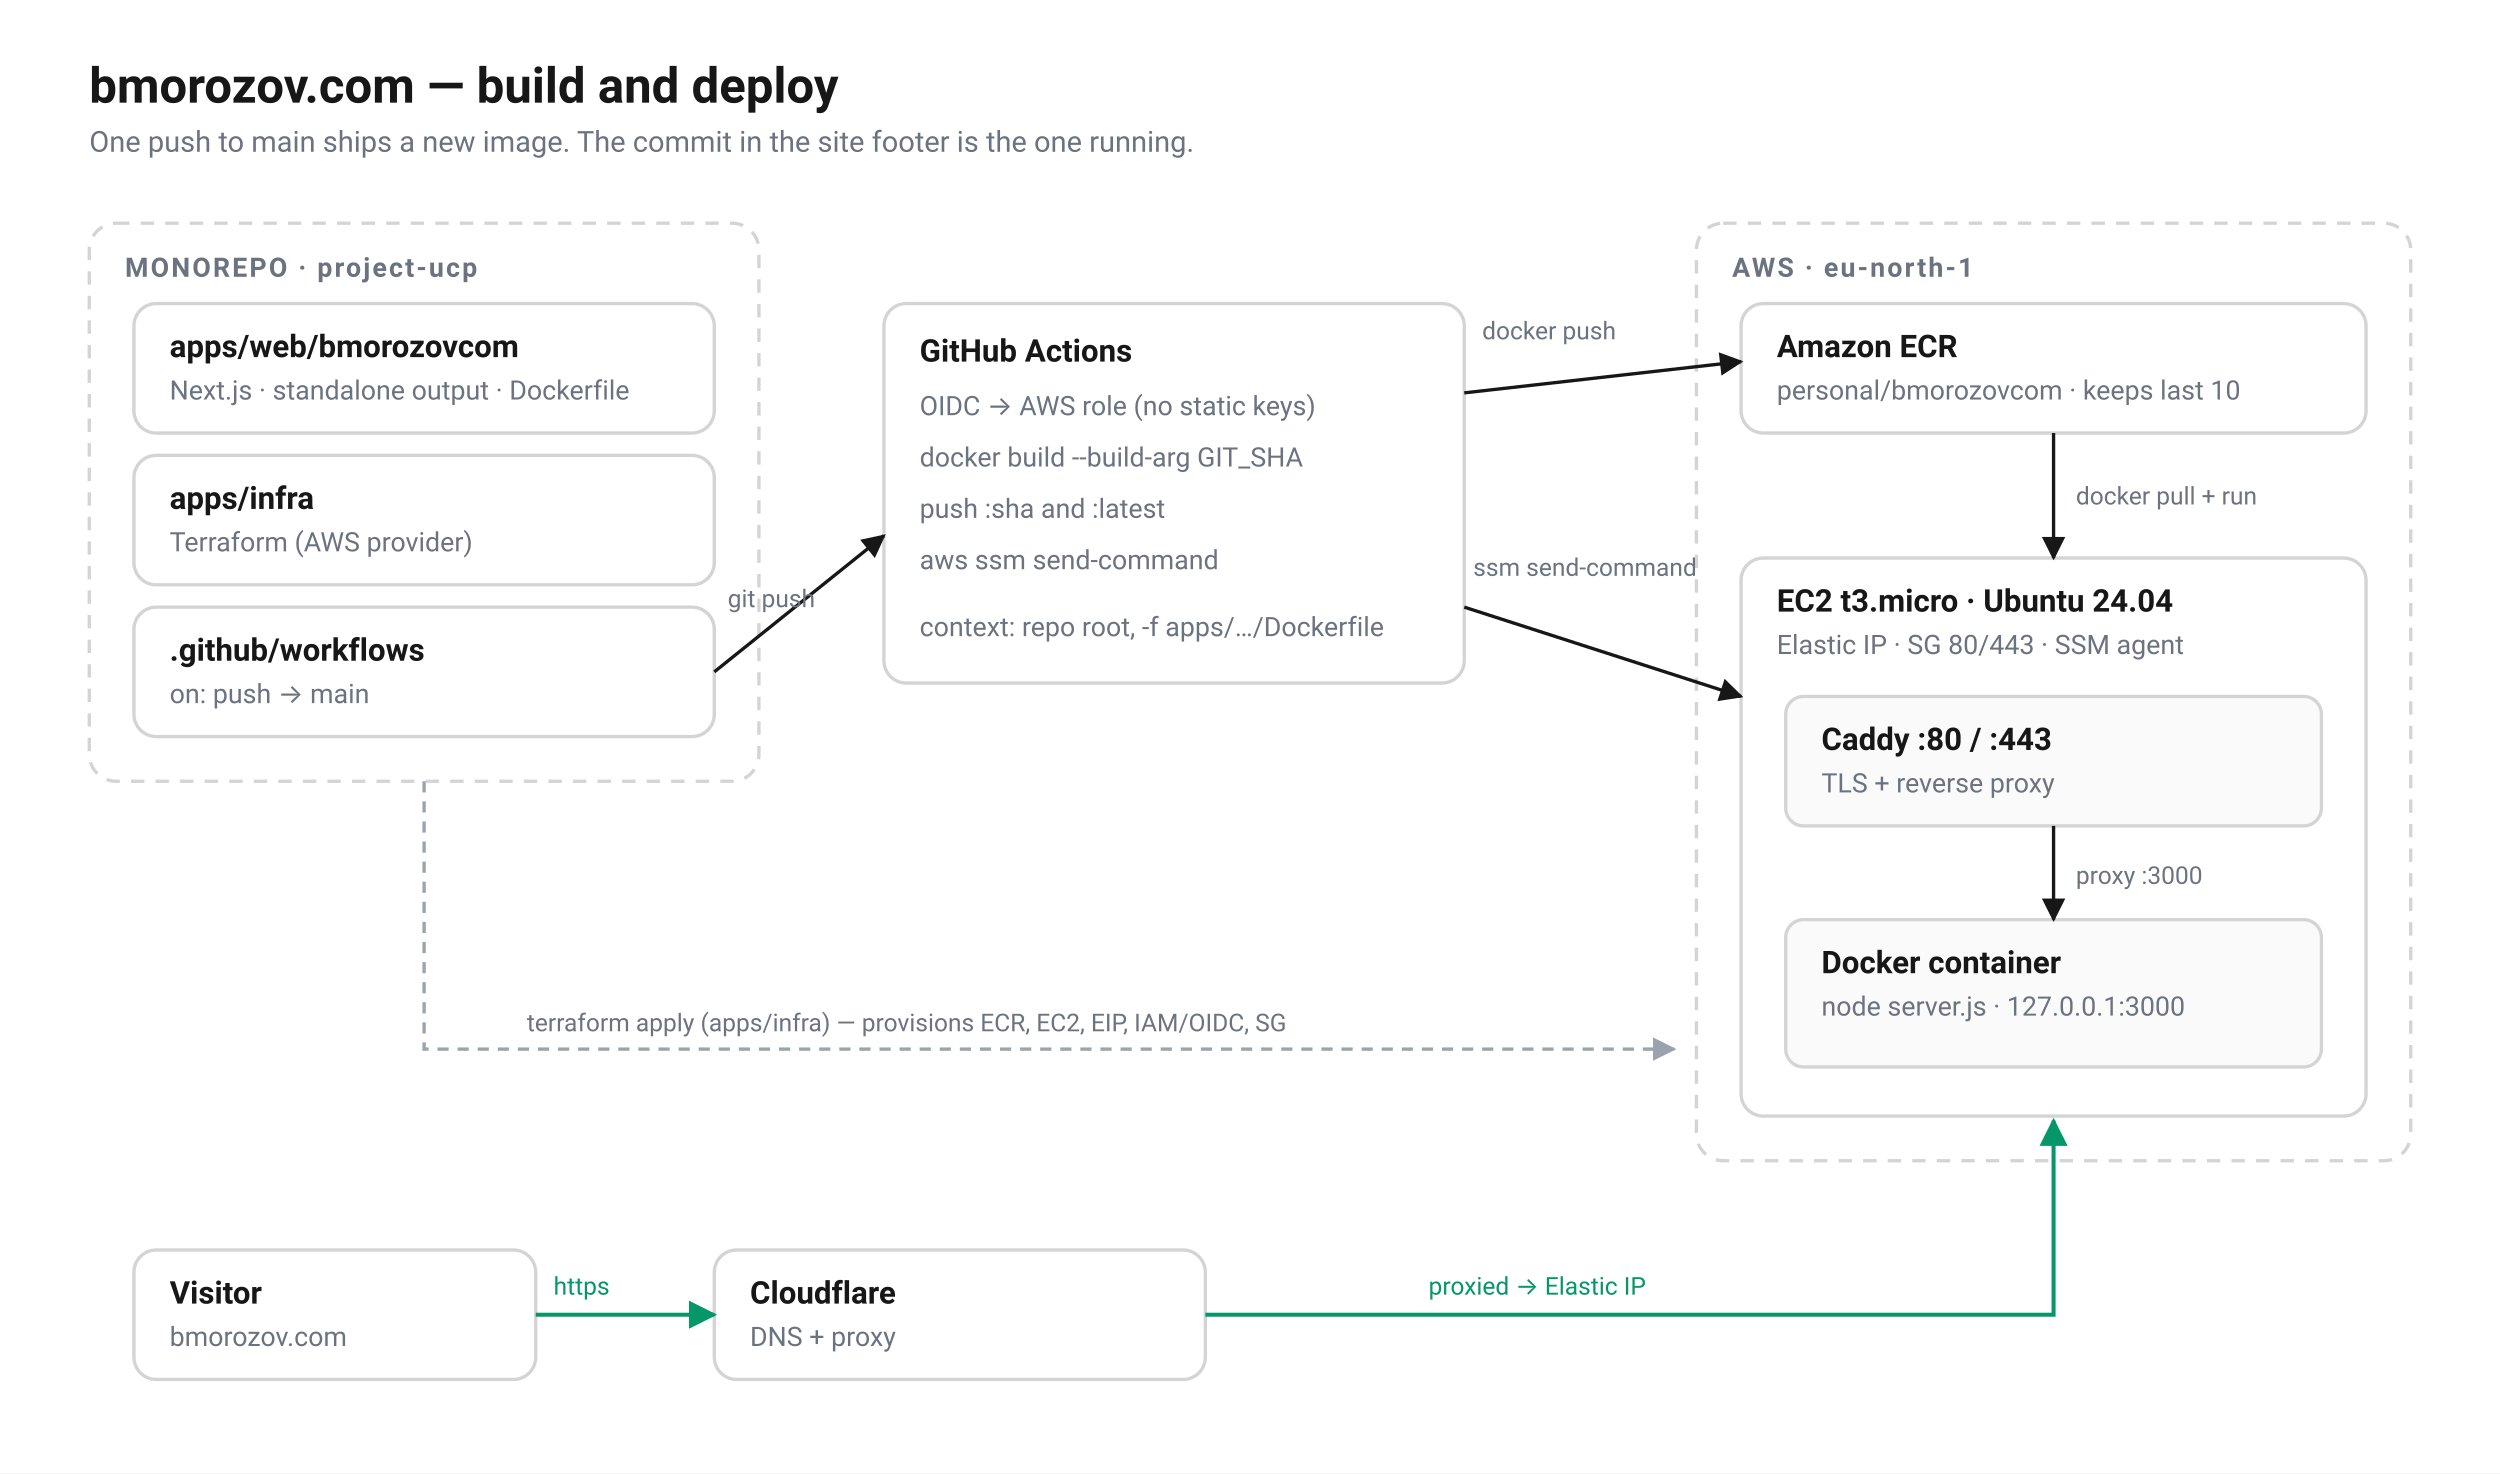
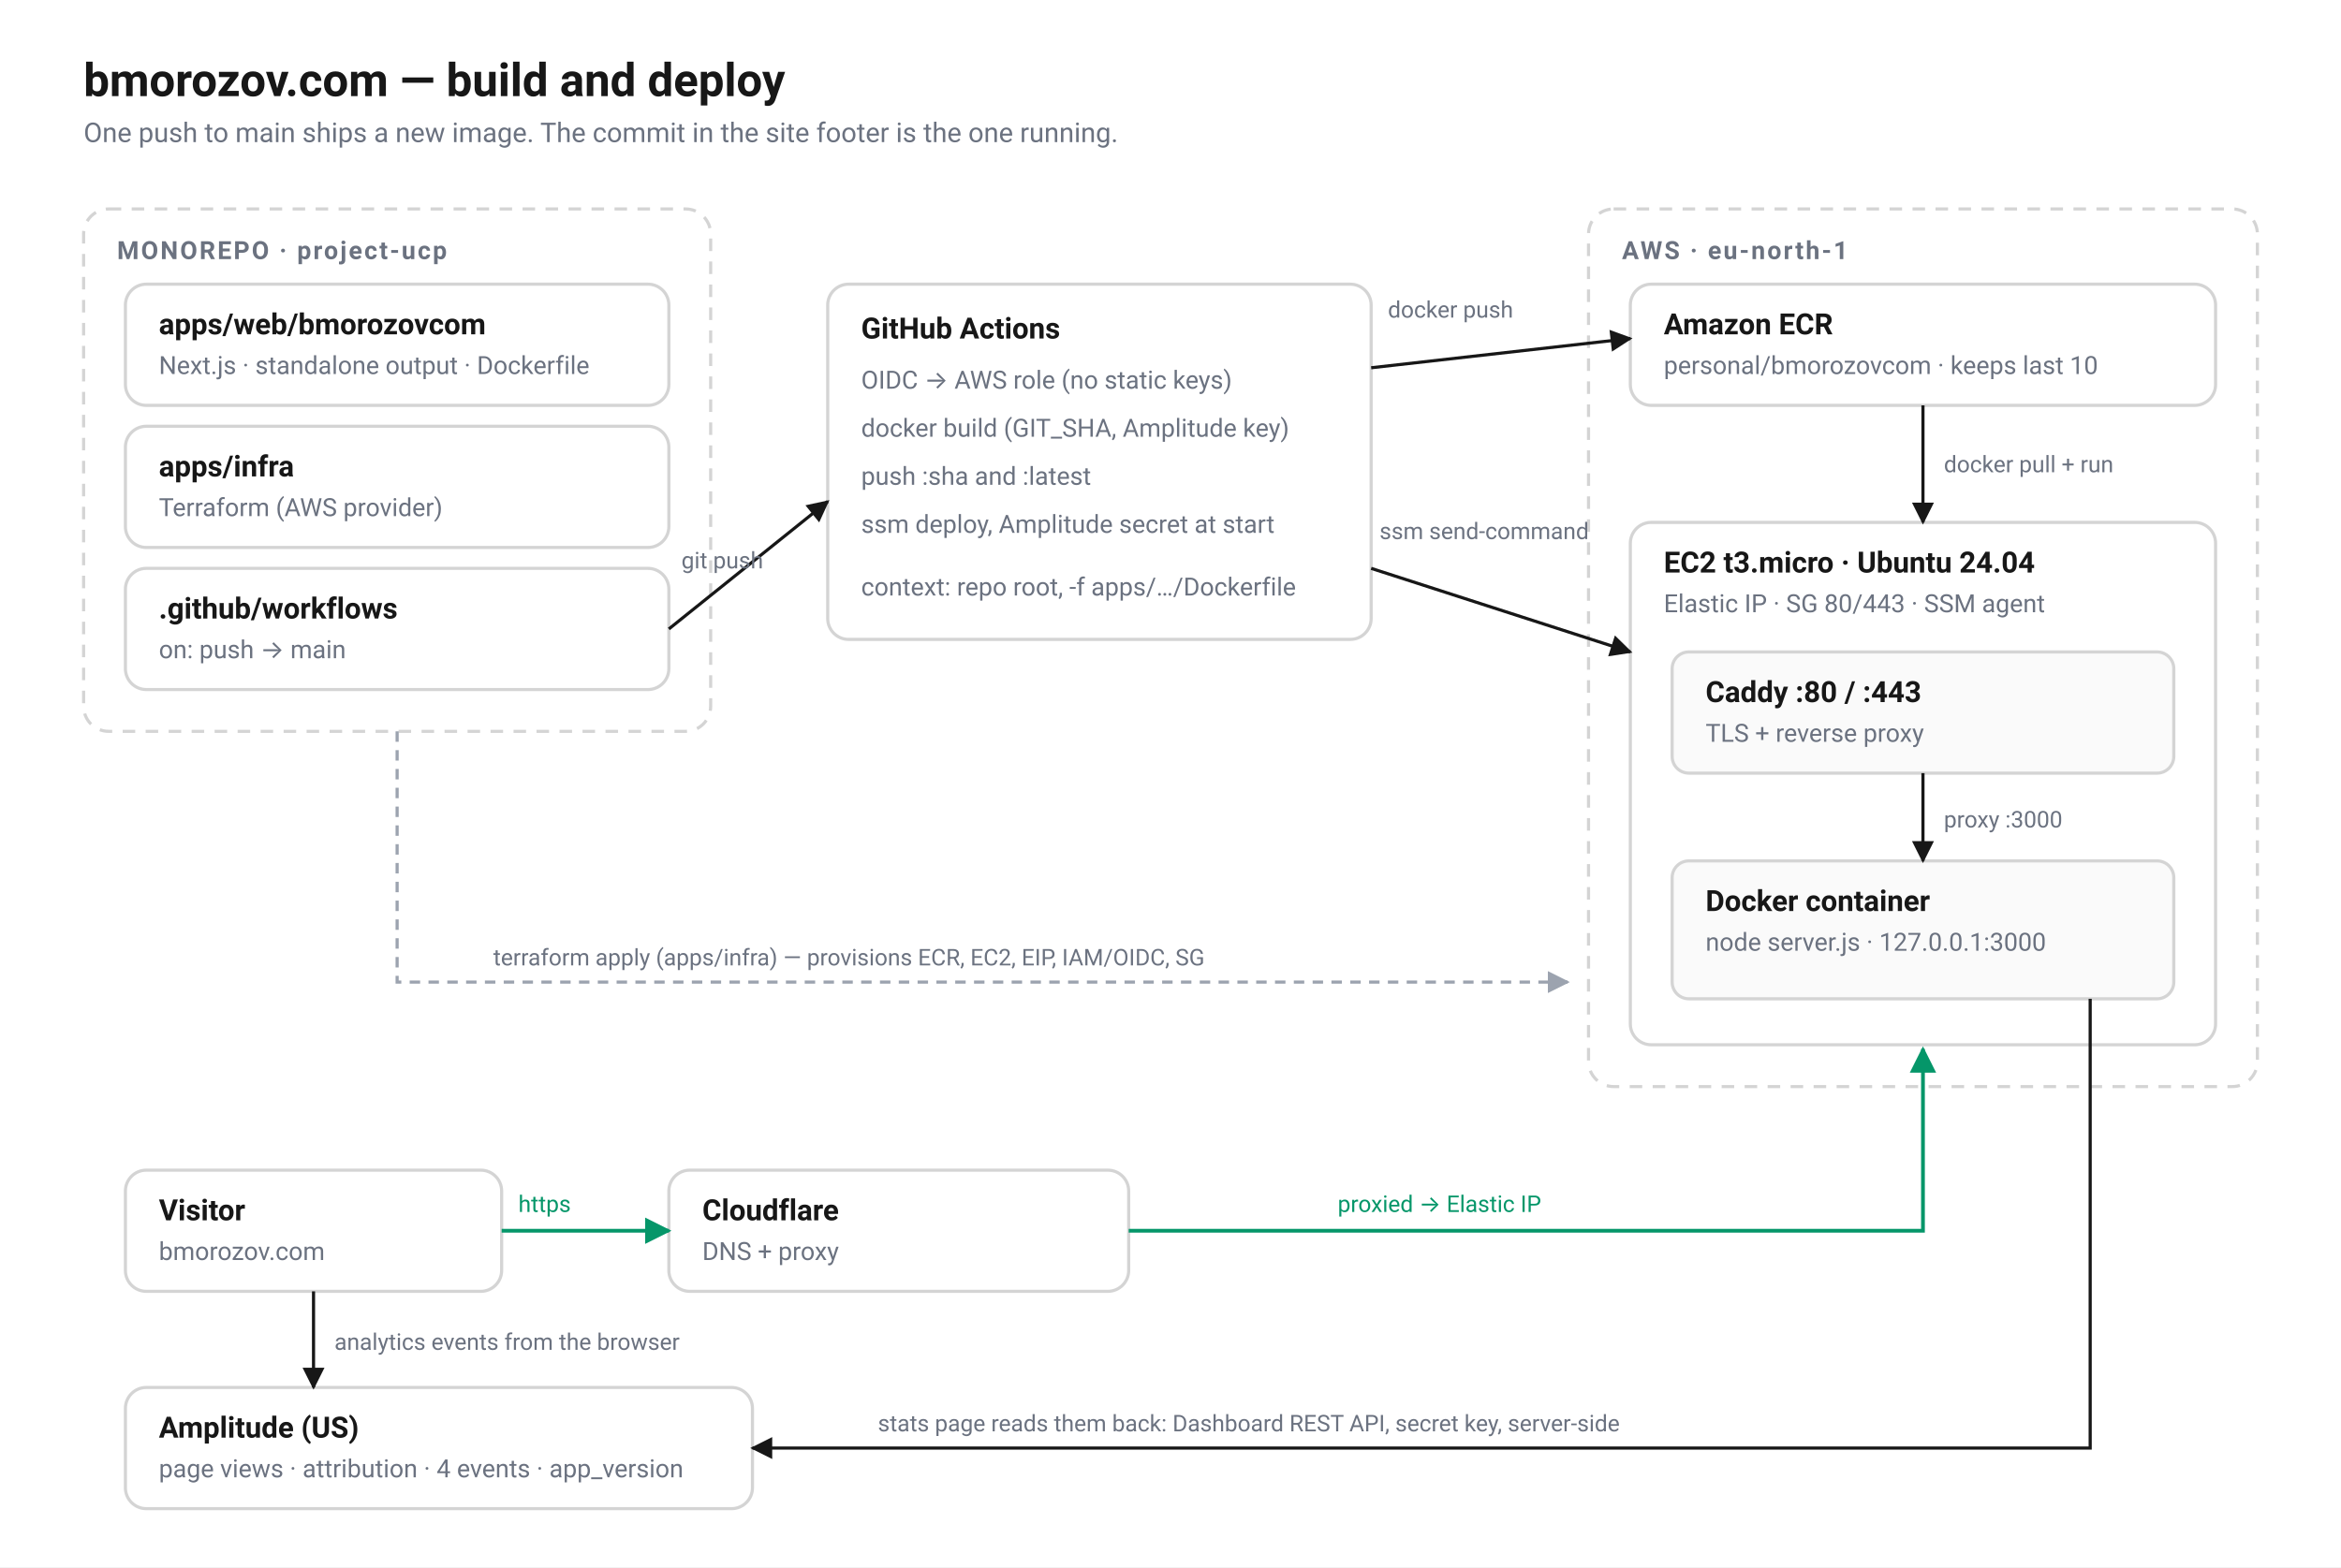
- <svg xmlns="http://www.w3.org/2000/svg" viewBox="0 0 1120 660" width="1120" height="660" role="img" aria-labelledby="title desc">
+ <svg xmlns="http://www.w3.org/2000/svg" viewBox="0 0 1120 750" width="1120" height="750" role="img" aria-labelledby="title desc">
  <style>
    text { font-family: ui-sans-serif, system-ui, -apple-system, "Segoe UI", Roboto, sans-serif; fill: #171717; }
    .h { font-size: 22px; font-weight: 650; }
    .sub { font-size: 13px; fill: #6b7280; }
    .box-title { font-size: 14px; font-weight: 620; }
    .box-sub { font-size: 12px; fill: #6b7280; }
    .group-title { font-size: 12px; font-weight: 620; fill: #6b7280; letter-spacing: 0.08em; }
    .edge-label { font-size: 11px; fill: #6b7280; }
    .box { fill: #ffffff; stroke: #d4d4d4; stroke-width: 1.5; }
    .inner { fill: #fafafa; stroke: #d4d4d4; stroke-width: 1.5; }
    .group { fill: none; stroke: #d4d4d4; stroke-width: 1.5; stroke-dasharray: 6 5; }
    .edge { stroke: #171717; stroke-width: 1.5; fill: none; }
    .edge-dim { stroke: #9ca3af; stroke-width: 1.5; fill: none; stroke-dasharray: 5 4; }
    .edge-live { stroke: #059669; stroke-width: 1.8; fill: none; }
    .live-text { fill: #059669; }
  </style>
  <defs>
    <marker id="arrow" viewBox="0 0 10 10" refX="9" refY="5" markerWidth="7" markerHeight="7" orient="auto-start-reverse">
      <path d="M 0 0 L 10 5 L 0 10 z" fill="#171717" />
    </marker>
    <marker id="arrow-dim" viewBox="0 0 10 10" refX="9" refY="5" markerWidth="7" markerHeight="7" orient="auto-start-reverse">
      <path d="M 0 0 L 10 5 L 0 10 z" fill="#9ca3af" />
    </marker>
    <marker id="arrow-live" viewBox="0 0 10 10" refX="9" refY="5" markerWidth="7" markerHeight="7" orient="auto-start-reverse">
      <path d="M 0 0 L 10 5 L 0 10 z" fill="#059669" />
    </marker>
  </defs>
-   <rect width="1120" height="660" fill="#ffffff" />
+   <rect width="1120" height="750" fill="#ffffff" />
  <text class="h" x="40" y="46">bmorozov.com — build and deploy</text>
  <text class="sub" x="40" y="68">One push to main ships a new image. The commit in the site footer is the one running.</text>
  <rect class="group" x="40" y="100" width="300" height="250" rx="12" />
  <text class="group-title" x="56" y="124">MONOREPO · project-ucp</text>
  <rect class="box" x="60" y="136" width="260" height="58" rx="10" />
  <text class="box-title" x="76" y="160">apps/web/bmorozovcom</text>
  <text class="box-sub" x="76" y="179">Next.js · standalone output · Dockerfile</text>
  <rect class="box" x="60" y="204" width="260" height="58" rx="10" />
  <text class="box-title" x="76" y="228">apps/infra</text>
  <text class="box-sub" x="76" y="247">Terraform (AWS provider)</text>
  <rect class="box" x="60" y="272" width="260" height="58" rx="10" />
  <text class="box-title" x="76" y="296">.github/workflows</text>
  <text class="box-sub" x="76" y="315">on: push → main</text>
  <rect class="box" x="396" y="136" width="260" height="170" rx="10" />
  <text class="box-title" x="412" y="162">GitHub Actions</text>
  <text class="box-sub" x="412" y="186">OIDC → AWS role (no static keys)</text>
-   <text class="box-sub" x="412" y="209">docker build --build-arg GIT_SHA</text>
+   <text class="box-sub" x="412" y="209">docker build (GIT_SHA, Amplitude key)</text>
  <text class="box-sub" x="412" y="232">push :sha and :latest</text>
-   <text class="box-sub" x="412" y="255">aws ssm send-command</text>
+   <text class="box-sub" x="412" y="255">ssm deploy, Amplitude secret at start</text>
  <text class="box-sub" x="412" y="285">context: repo root, -f apps/…/Dockerfile</text>
  <rect class="group" x="760" y="100" width="320" height="420" rx="12" />
  <text class="group-title" x="776" y="124">AWS · eu-north-1</text>
  <rect class="box" x="780" y="136" width="280" height="58" rx="10" />
  <text class="box-title" x="796" y="160">Amazon ECR</text>
  <text class="box-sub" x="796" y="179">personal/bmorozovcom · keeps last 10</text>
  <rect class="box" x="780" y="250" width="280" height="250" rx="10" />
  <text class="box-title" x="796" y="274">EC2 t3.micro · Ubuntu 24.04</text>
  <text class="box-sub" x="796" y="293">Elastic IP · SG 80/443 · SSM agent</text>
  <rect class="inner" x="800" y="312" width="240" height="58" rx="8" />
  <text class="box-title" x="816" y="336">Caddy :80 / :443</text>
  <text class="box-sub" x="816" y="355">TLS + reverse proxy</text>
  <rect class="inner" x="800" y="412" width="240" height="66" rx="8" />
  <text class="box-title" x="816" y="436">Docker container</text>
  <text class="box-sub" x="816" y="455">node server.js · 127.0.0.1:3000</text>
  <rect class="box" x="60" y="560" width="180" height="58" rx="10" />
  <text class="box-title" x="76" y="584">Visitor</text>
  <text class="box-sub" x="76" y="603">bmorozov.com</text>
  <rect class="box" x="320" y="560" width="220" height="58" rx="10" />
  <text class="box-title" x="336" y="584">Cloudflare</text>
  <text class="box-sub" x="336" y="603">DNS + proxy</text>
+   <rect class="box" x="60" y="664" width="300" height="58" rx="10" />
+   <text class="box-title" x="76" y="688">Amplitude (US)</text>
+   <text class="box-sub" x="76" y="707">page views · attribution · 4 events · app_version</text>
  <path class="edge" d="M 320 301 L 396 240" marker-end="url(#arrow)" />
  <text class="edge-label" x="326" y="272">git push</text>
  <path class="edge" d="M 656 176 L 780 162" marker-end="url(#arrow)" />
  <text class="edge-label" x="664" y="152">docker push</text>
  <path class="edge" d="M 656 272 L 780 312" marker-end="url(#arrow)" />
  <text class="edge-label" x="660" y="258">ssm send-command</text>
  <path class="edge" d="M 920 194 L 920 250" marker-end="url(#arrow)" />
  <text class="edge-label" x="930" y="226">docker pull + run</text>
  <path class="edge" d="M 920 370 L 920 412" marker-end="url(#arrow)" />
  <text class="edge-label" x="930" y="396">proxy :3000</text>
  <path class="edge-live" d="M 240 589 L 320 589" marker-end="url(#arrow-live)" />
  <text class="edge-label live-text" x="248" y="580">https</text>
  <path class="edge-live" d="M 540 589 L 920 589 L 920 502" marker-end="url(#arrow-live)" />
  <text class="edge-label live-text" x="640" y="580">proxied → Elastic IP</text>
+   <path class="edge" d="M 150 618 L 150 664" marker-end="url(#arrow)" />
+   <text class="edge-label" x="160" y="646">analytics events from the browser</text>
+   <path class="edge" d="M 1000 478 L 1000 693 L 360 693" marker-end="url(#arrow)" />
+   <text class="edge-label" x="420" y="685">stats page reads them back: Dashboard REST API, secret key, server-side</text>
  <path class="edge-dim" d="M 190 350 L 190 470 L 750 470" marker-end="url(#arrow-dim)" />
  <text class="edge-label" x="236" y="462">terraform apply (apps/infra) — provisions ECR, EC2, EIP, IAM/OIDC, SG</text>
</svg>
